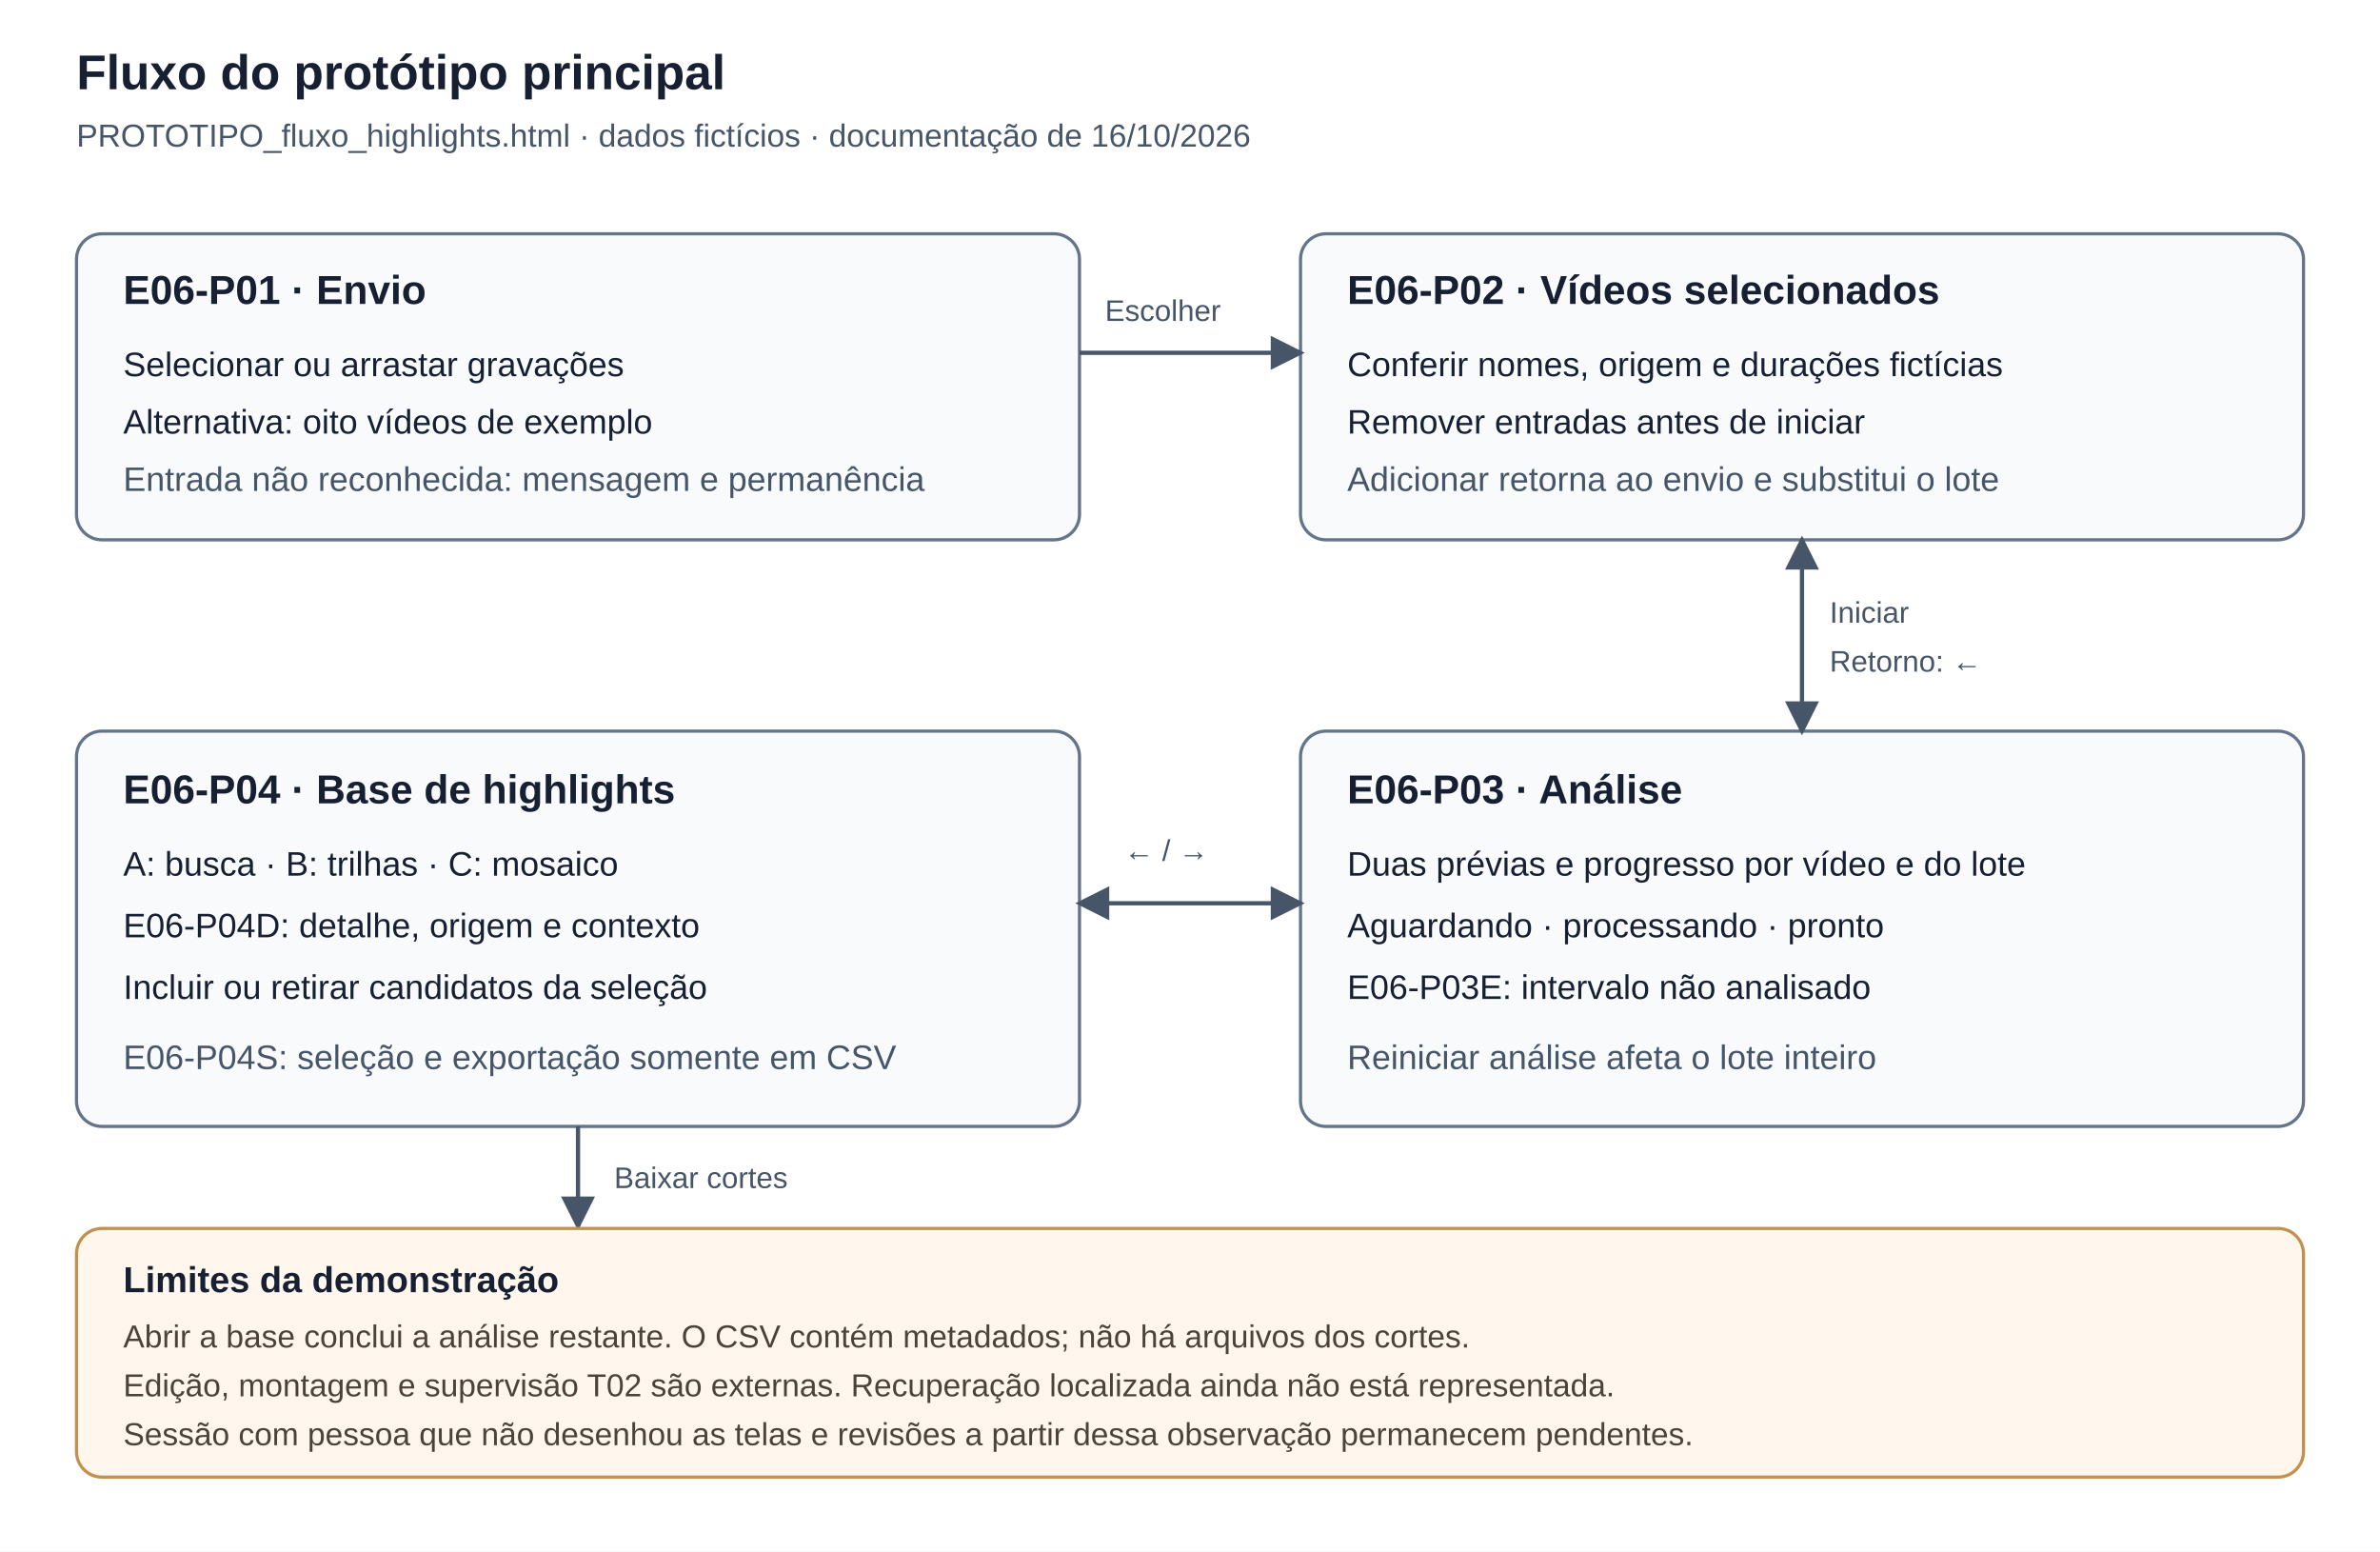
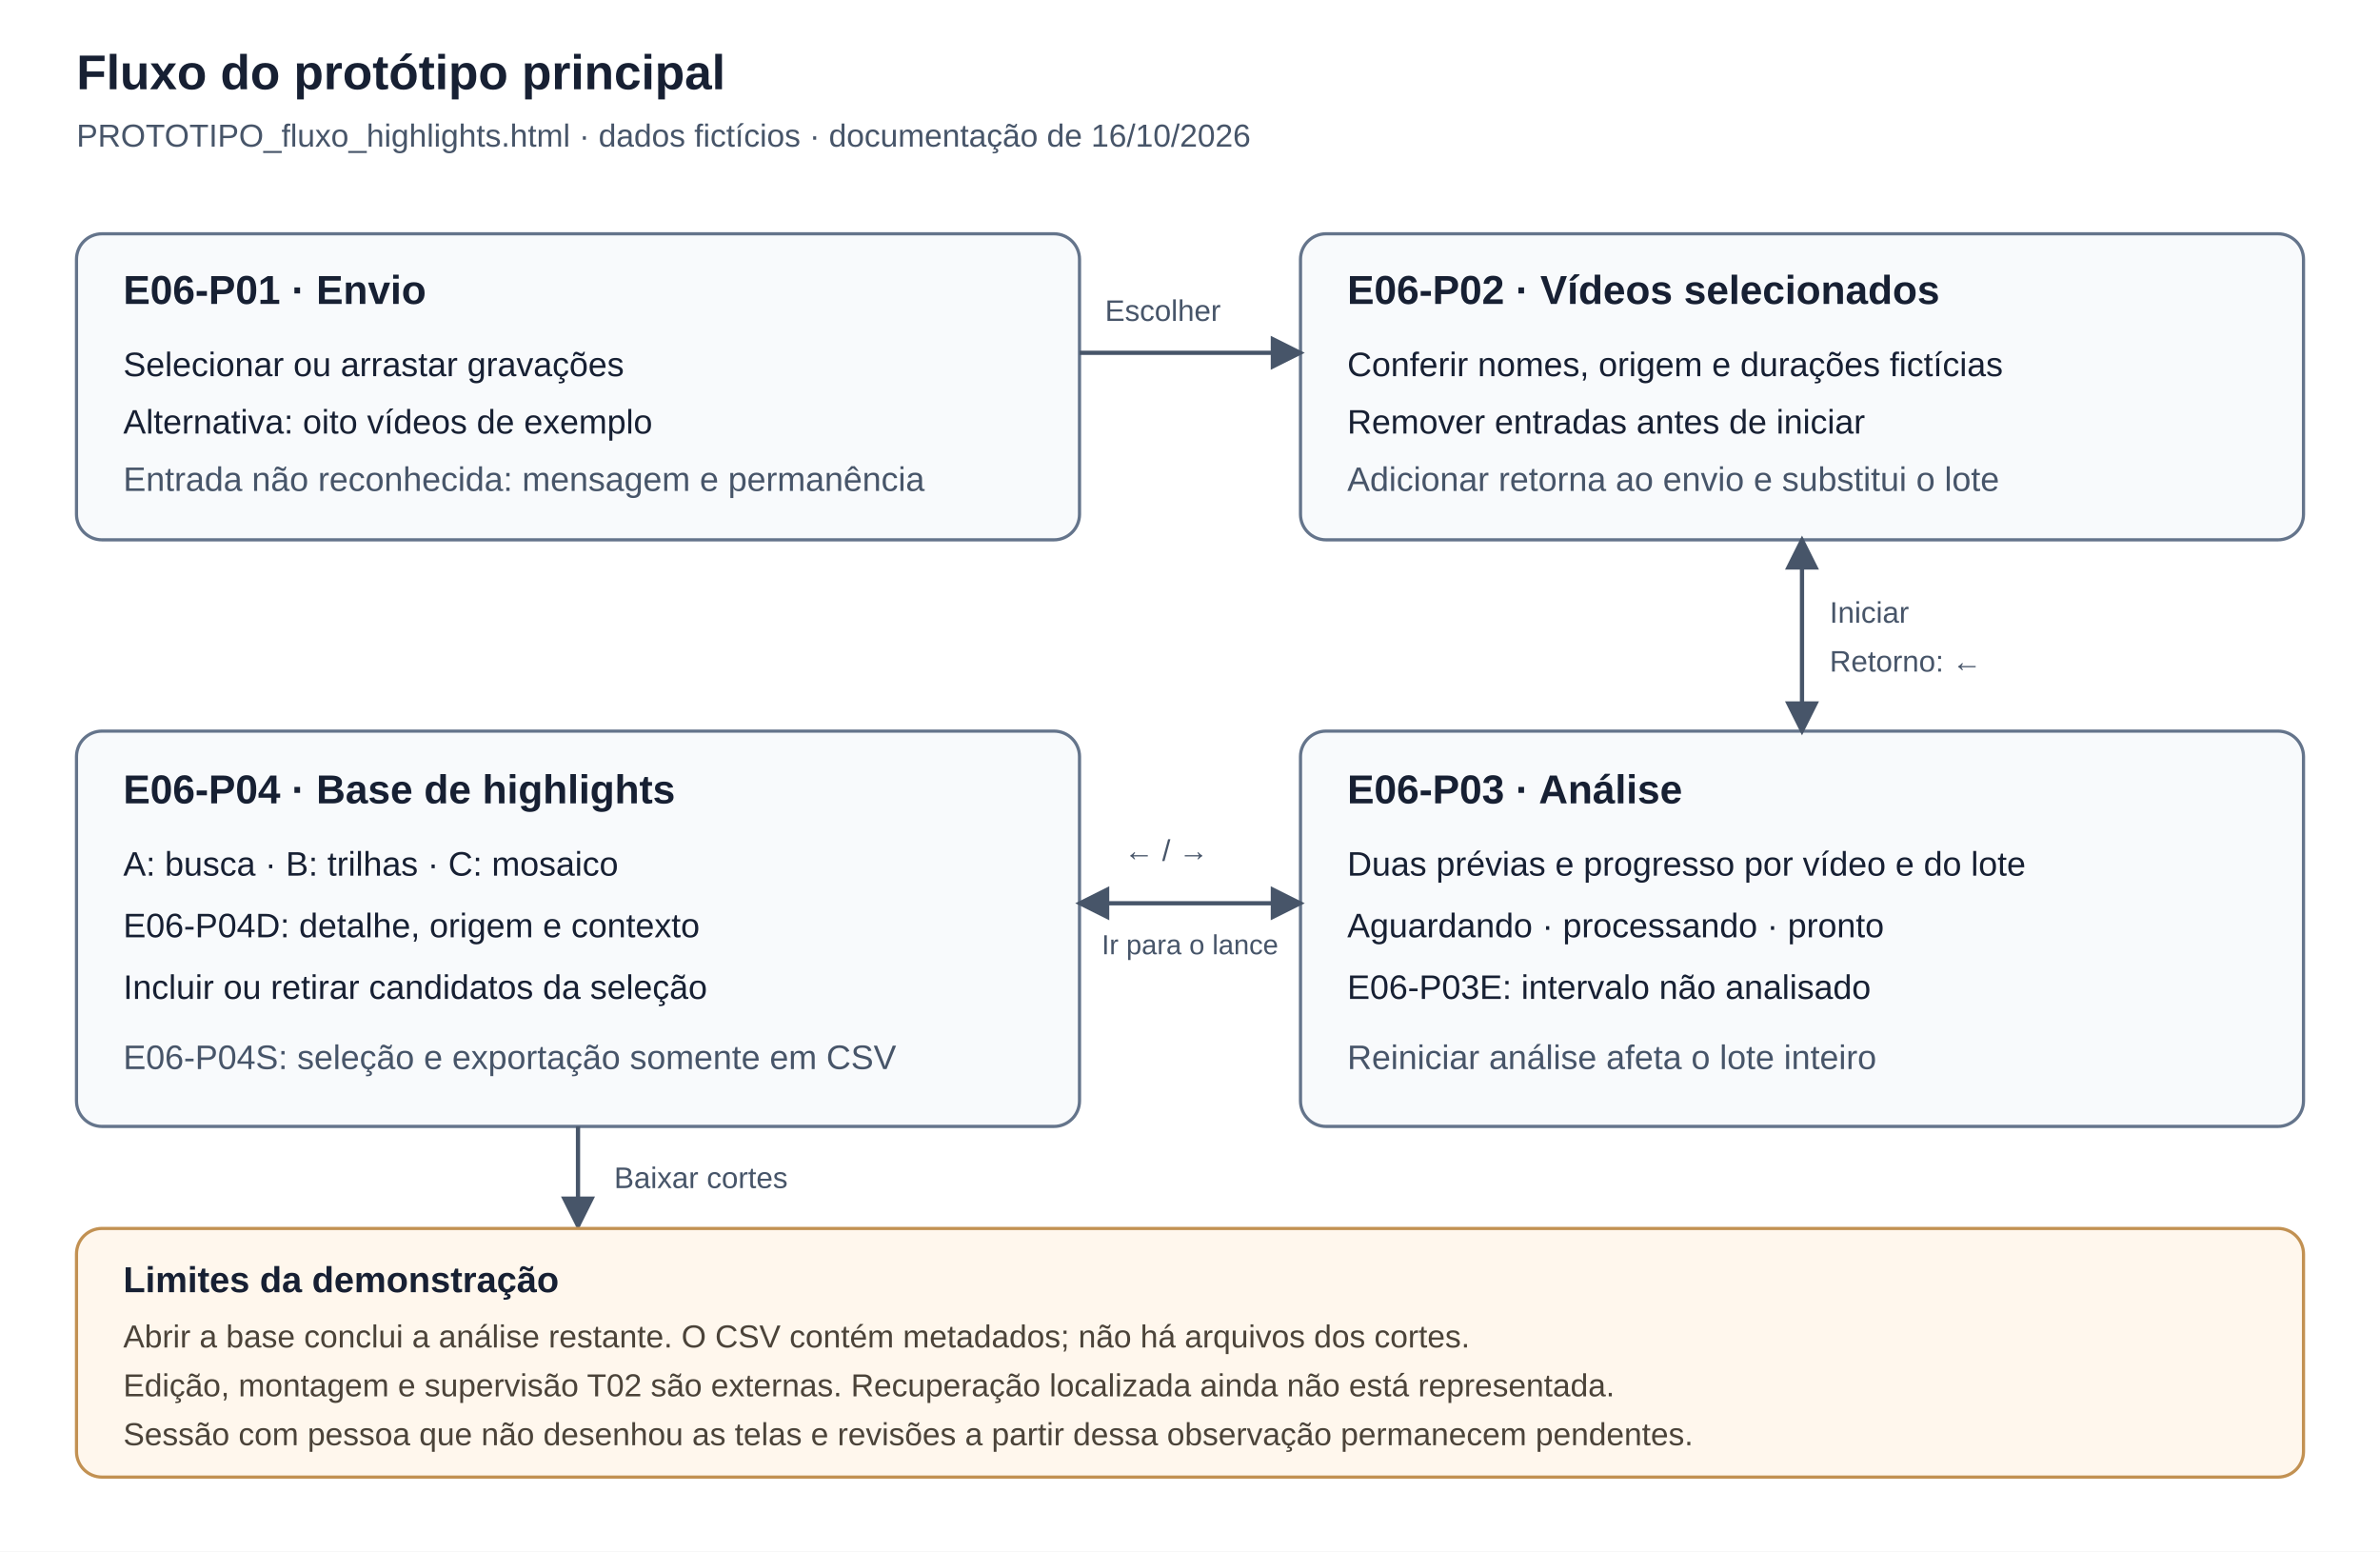
<svg xmlns="http://www.w3.org/2000/svg" width="1120" height="730" viewBox="0 0 1120 730" role="img" aria-labelledby="title desc">
  <defs>
    <marker id="arrow" markerWidth="8" markerHeight="8" refX="7" refY="4" orient="auto-start-reverse">
      <path d="M0 0 L8 4 L0 8 Z" fill="#475569" />
    </marker>
  </defs>
  <rect width="1120" height="730" fill="#fff" />
  <g font-family="Arial, sans-serif" fill="#172033">
    <text x="36" y="42" font-size="23" font-weight="700">Fluxo do protótipo principal</text>
    <text x="36" y="69" font-size="15" fill="#475569">PROTOTIPO_fluxo_highlights.html · dados fictícios · documentação de 16/10/2026</text>
    <g fill="#f8fafc" stroke="#64748b" stroke-width="1.5">
      <rect x="36" y="110" width="472" height="144" rx="12" />
      <rect x="612" y="110" width="472" height="144" rx="12" />
      <rect x="612" y="344" width="472" height="186" rx="12" />
      <rect x="36" y="344" width="472" height="186" rx="12" />
    </g>
    <g font-size="19" font-weight="700">
      <text x="58" y="143">E06-P01 · Envio</text>
      <text x="634" y="143">E06-P02 · Vídeos selecionados</text>
      <text x="634" y="378">E06-P03 · Análise</text>
      <text x="58" y="378">E06-P04 · Base de highlights</text>
    </g>
    <g font-size="16">
      <text x="58" y="177">Selecionar ou arrastar gravações</text>
      <text x="58" y="204">Alternativa: oito vídeos de exemplo</text>
      <text x="58" y="231" fill="#475569">Entrada não reconhecida: mensagem e permanência</text>
      <text x="634" y="177">Conferir nomes, origem e durações fictícias</text>
      <text x="634" y="204">Remover entradas antes de iniciar</text>
      <text x="634" y="231" fill="#475569">Adicionar retorna ao envio e substitui o lote</text>
      <text x="634" y="412">Duas prévias e progresso por vídeo e do lote</text>
      <text x="634" y="441">Aguardando · processando · pronto</text>
      <text x="634" y="470">E06-P03E: intervalo não analisado</text>
      <text x="634" y="503" fill="#475569">Reiniciar análise afeta o lote inteiro</text>
      <text x="58" y="412">A: busca · B: trilhas · C: mosaico</text>
      <text x="58" y="441">E06-P04D: detalhe, origem e contexto</text>
      <text x="58" y="470">Incluir ou retirar candidatos da seleção</text>
      <text x="58" y="503" fill="#475569">E06-P04S: seleção e exportação somente em CSV</text>
    </g>
    <g fill="none" stroke="#475569" stroke-width="2" marker-end="url(#arrow)">
      <path d="M508 166 H612" />
      <path d="M848 254 V344" marker-start="url(#arrow)" />
      <path d="M612 425 H508" marker-start="url(#arrow)" />
      <path d="M272 530 V577" />
    </g>
    <g font-size="14" fill="#475569">
      <text x="520" y="151">Escolher</text>
      <text x="861" y="293">Iniciar</text>
      <text x="861" y="316">Retorno: ←</text>
      <text x="529" y="405">← / →</text>
+       <text x="560" y="449" font-size="13" text-anchor="middle">Ir para o lance</text>
      <text x="289" y="559">Baixar cortes</text>
    </g>
    <rect x="36" y="578" width="1048" height="117" rx="12" fill="#fff7ed" stroke="#c29152" stroke-width="1.5" />
    <text x="58" y="608" font-size="17" font-weight="700">Limites da demonstração</text>
    <g font-size="15" fill="#4b4339">
      <text x="58" y="634">Abrir a base conclui a análise restante. O CSV contém metadados; não há arquivos dos cortes.</text>
      <text x="58" y="657">Edição, montagem e supervisão T02 são externas. Recuperação localizada ainda não está representada.</text>
      <text x="58" y="680">Sessão com pessoa que não desenhou as telas e revisões a partir dessa observação permanecem pendentes.</text>
    </g>
  </g>
</svg>
